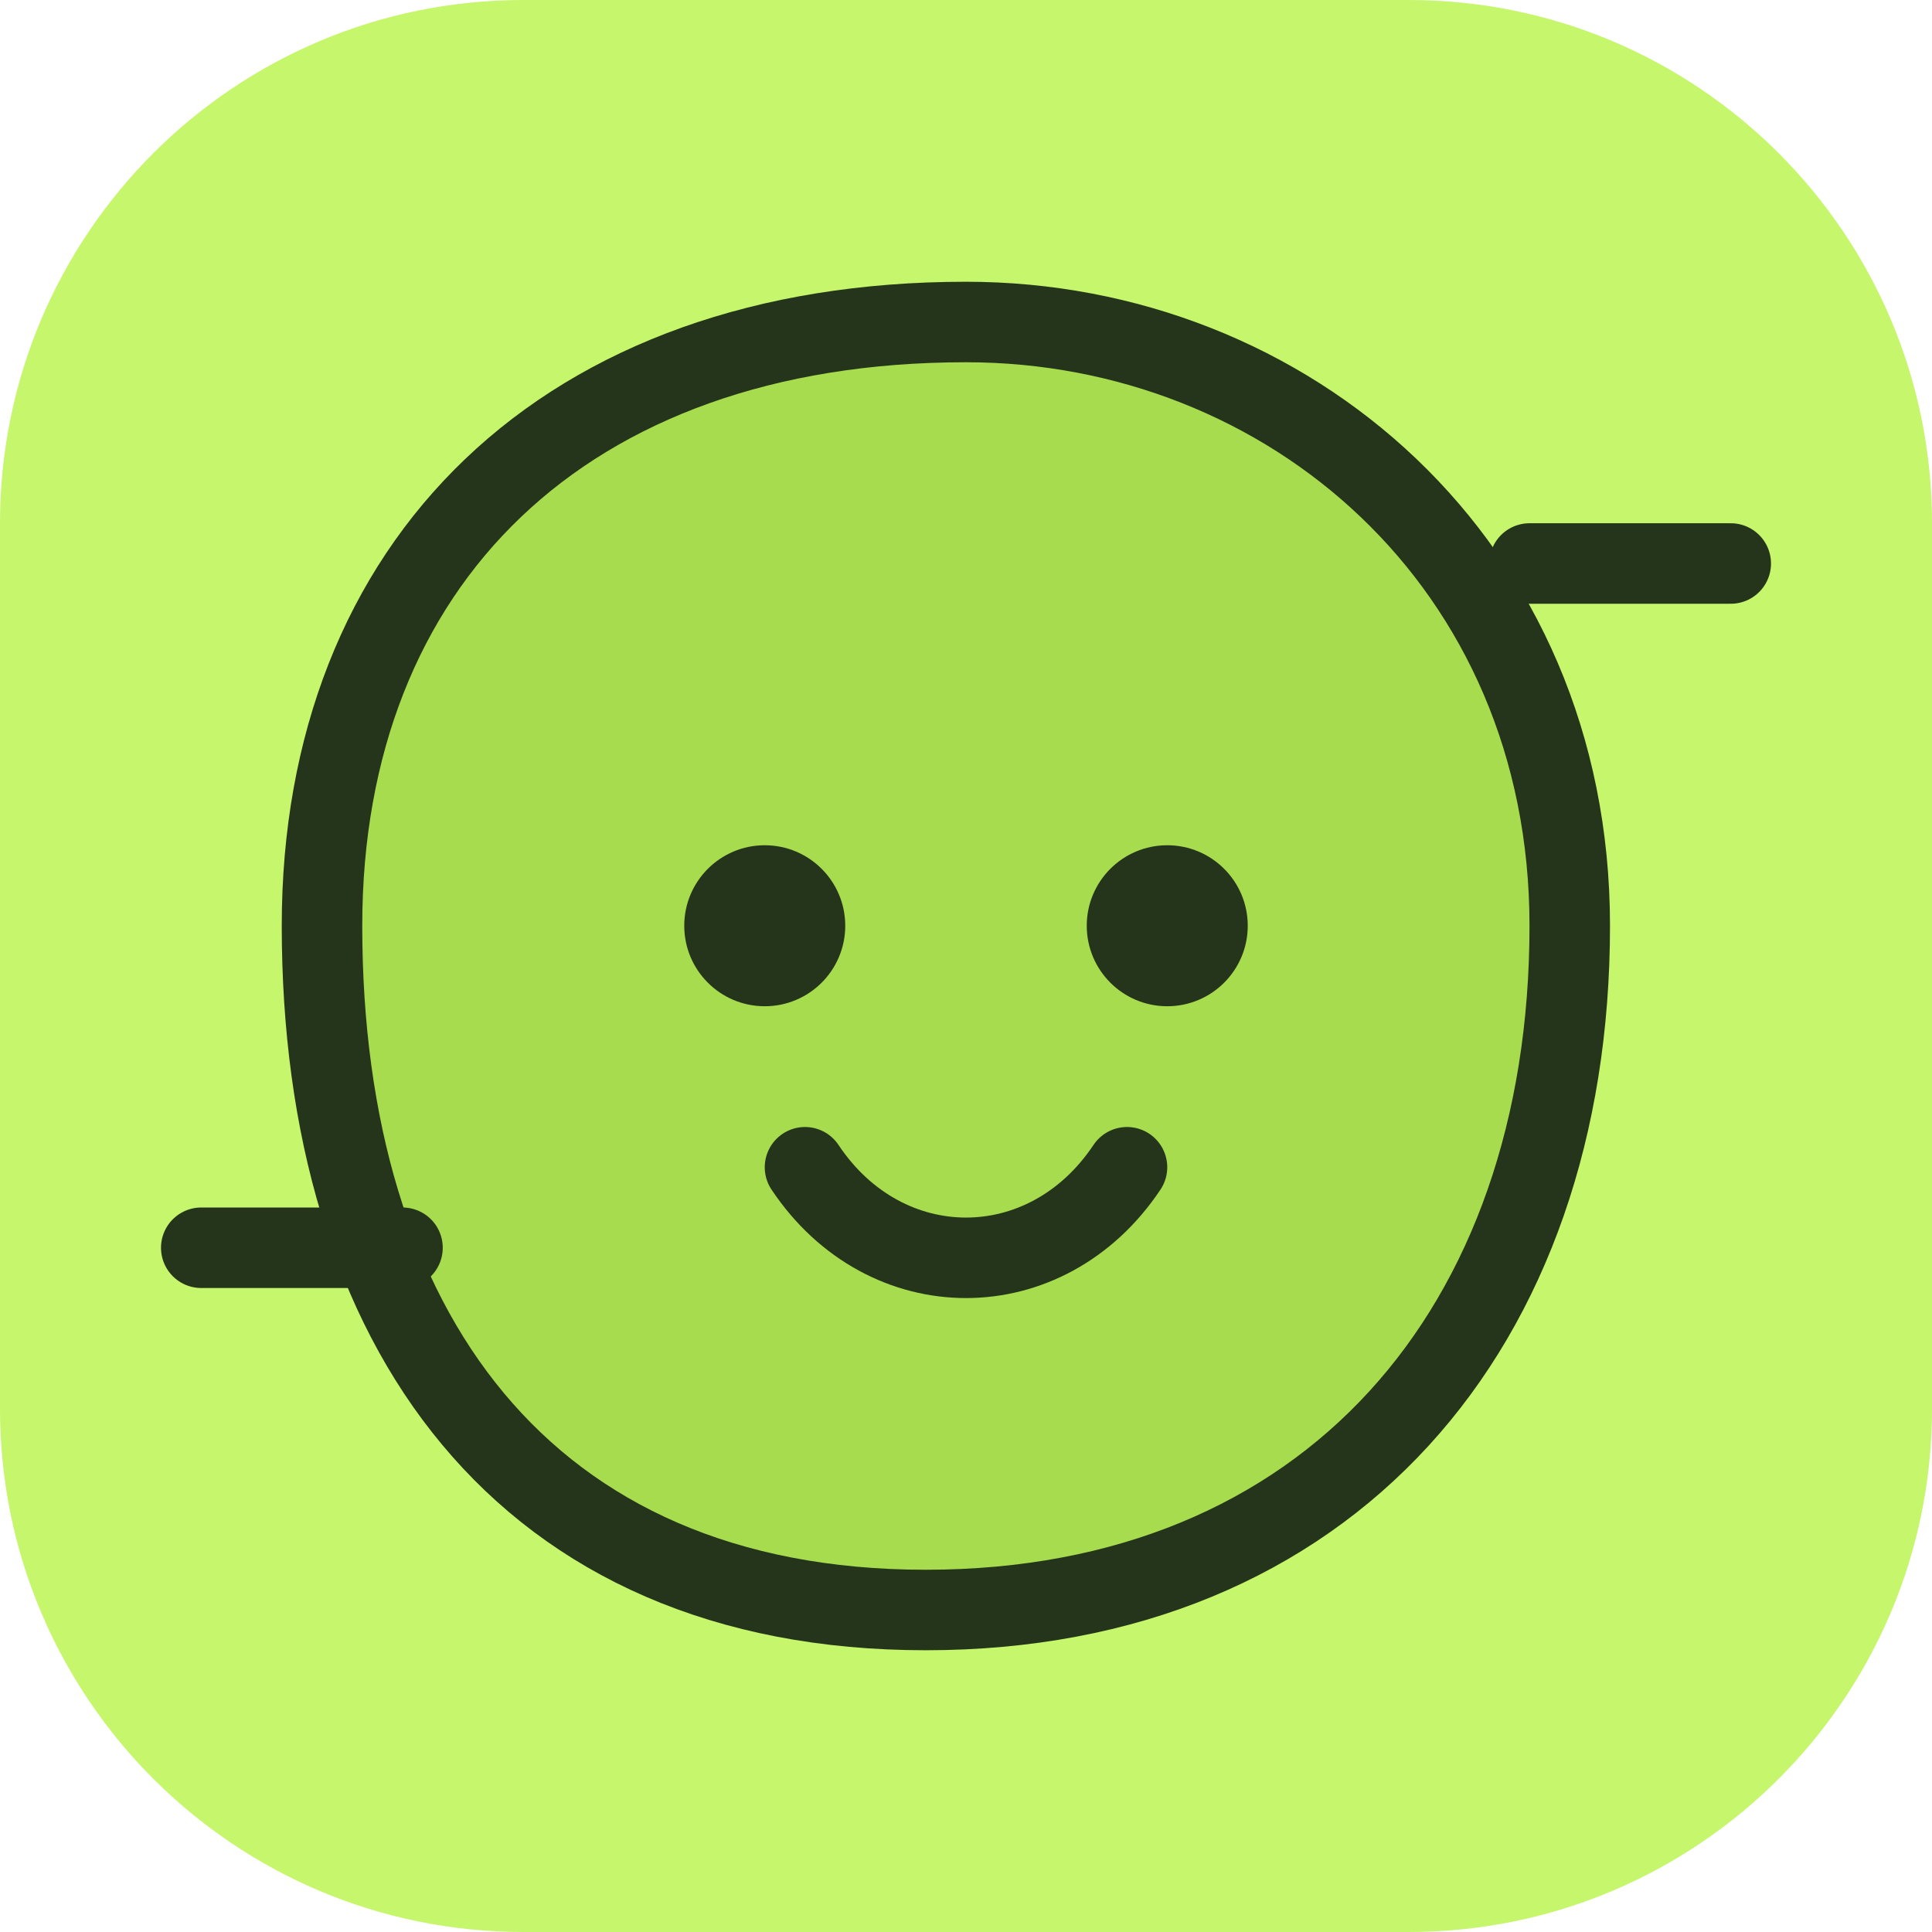
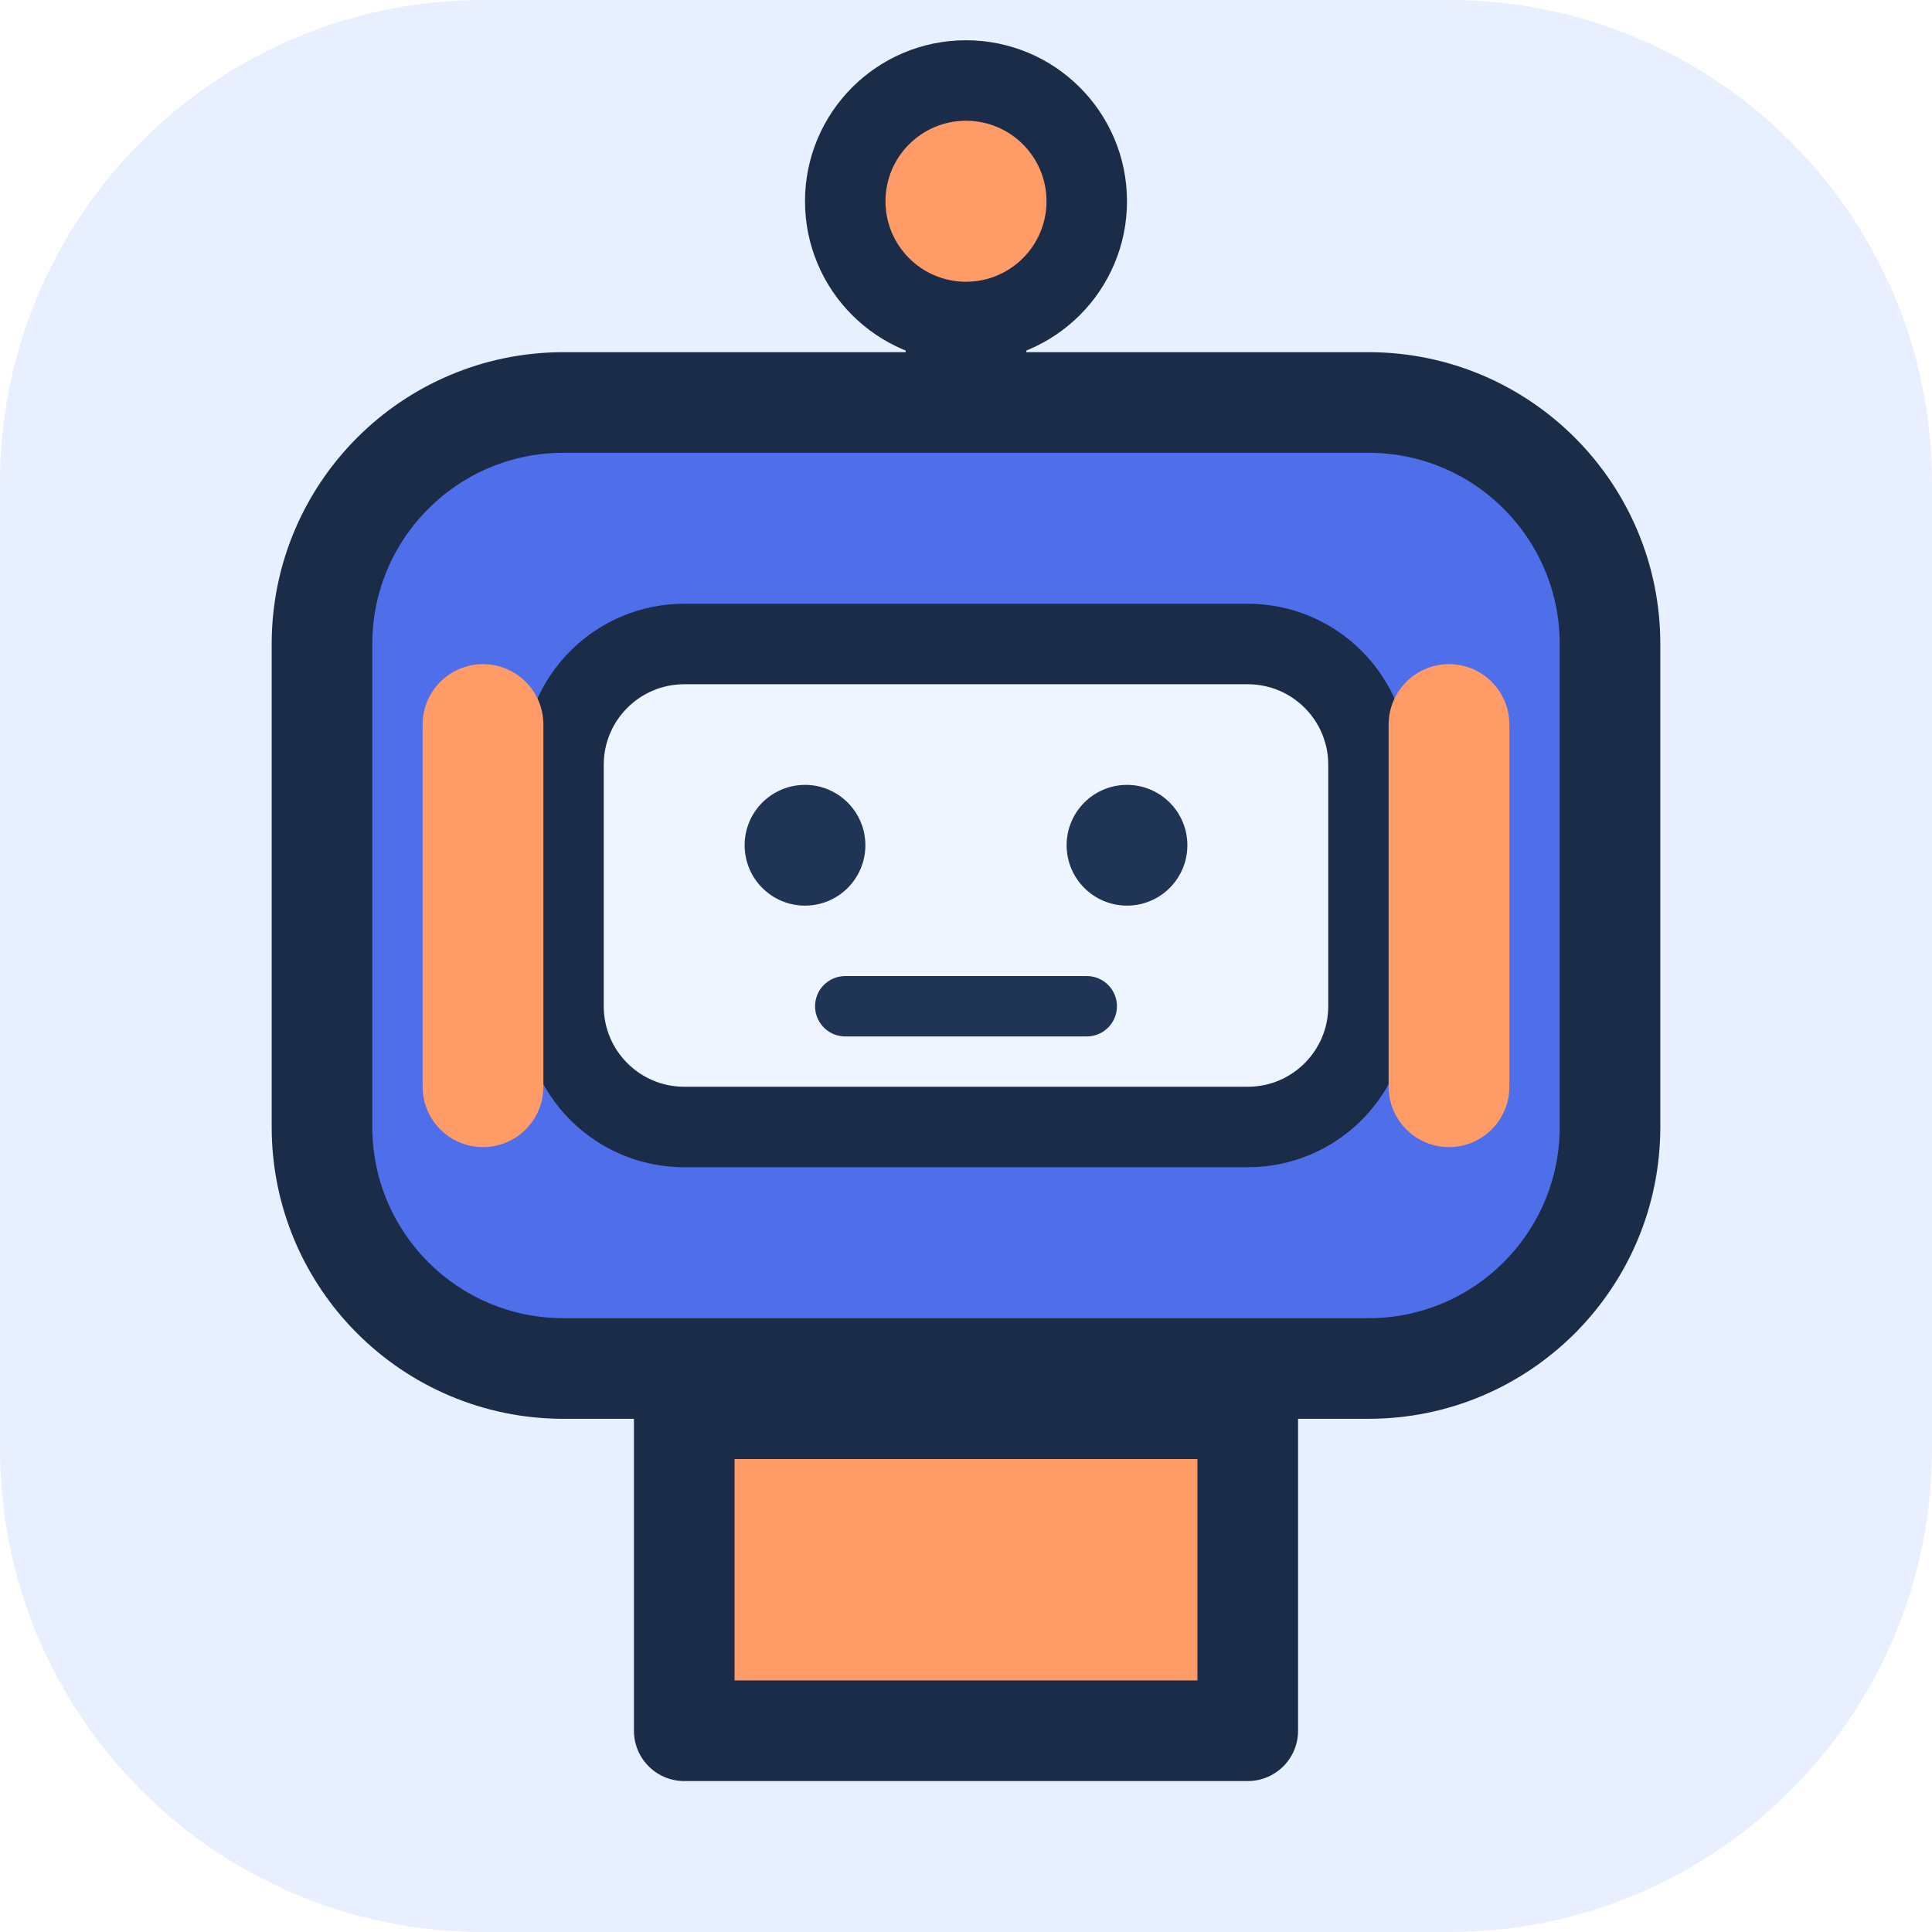
<svg xmlns="http://www.w3.org/2000/svg" viewBox="0 0 48 48">
-   <rect width="48" height="48" rx="13" fill="#c5f66b" />
-   <path d="M8 23c0-9 6-15 16-15 8 0 15 6 15 15 0 10-6 17-16 17S8 33 8 23Z" fill="#a8dc4f" stroke="#25351b" stroke-width="2" />
-   <circle cx="19" cy="23" r="2" fill="#25351b" />
-   <circle cx="29" cy="23" r="2" fill="#25351b" />
-   <path d="M20 29c2 3 6 3 8 0" fill="none" stroke="#25351b" stroke-linecap="round" stroke-width="2" />
-   <path d="M5 31h5M38 14h5" stroke="#25351b" stroke-linecap="round" stroke-width="2" />
+   <rect width="48" height="48" rx="12" fill="#e8efff" />
+   <path d="M24 4v7" stroke="#1b2c49" stroke-linecap="round" stroke-width="3" />
+   <circle cx="24" cy="5" r="3" fill="#ff9b67" stroke="#1b2c49" stroke-width="2" />
+   <rect x="8" y="10" width="32" height="24" rx="6" fill="#4e6fe9" stroke="#1b2c49" stroke-width="2.5" />
+   <rect x="14" y="16" width="20" height="12" rx="3" fill="#eef5ff" stroke="#1b2c49" stroke-width="2" />
+   <circle cx="20" cy="21" r="1.5" fill="#203455" />
+   <circle cx="28" cy="21" r="1.5" fill="#203455" />
+   <path d="M21 25h6" stroke="#203455" stroke-linecap="round" stroke-width="1.5" />
+   <path d="M17 35h14v8H17z" fill="#ff9b67" stroke="#1b2c49" stroke-linejoin="round" stroke-width="2.5" />
+   <path d="M12 18v9M36 18v9" stroke="#ff9b67" stroke-linecap="round" stroke-width="3" />
</svg>
